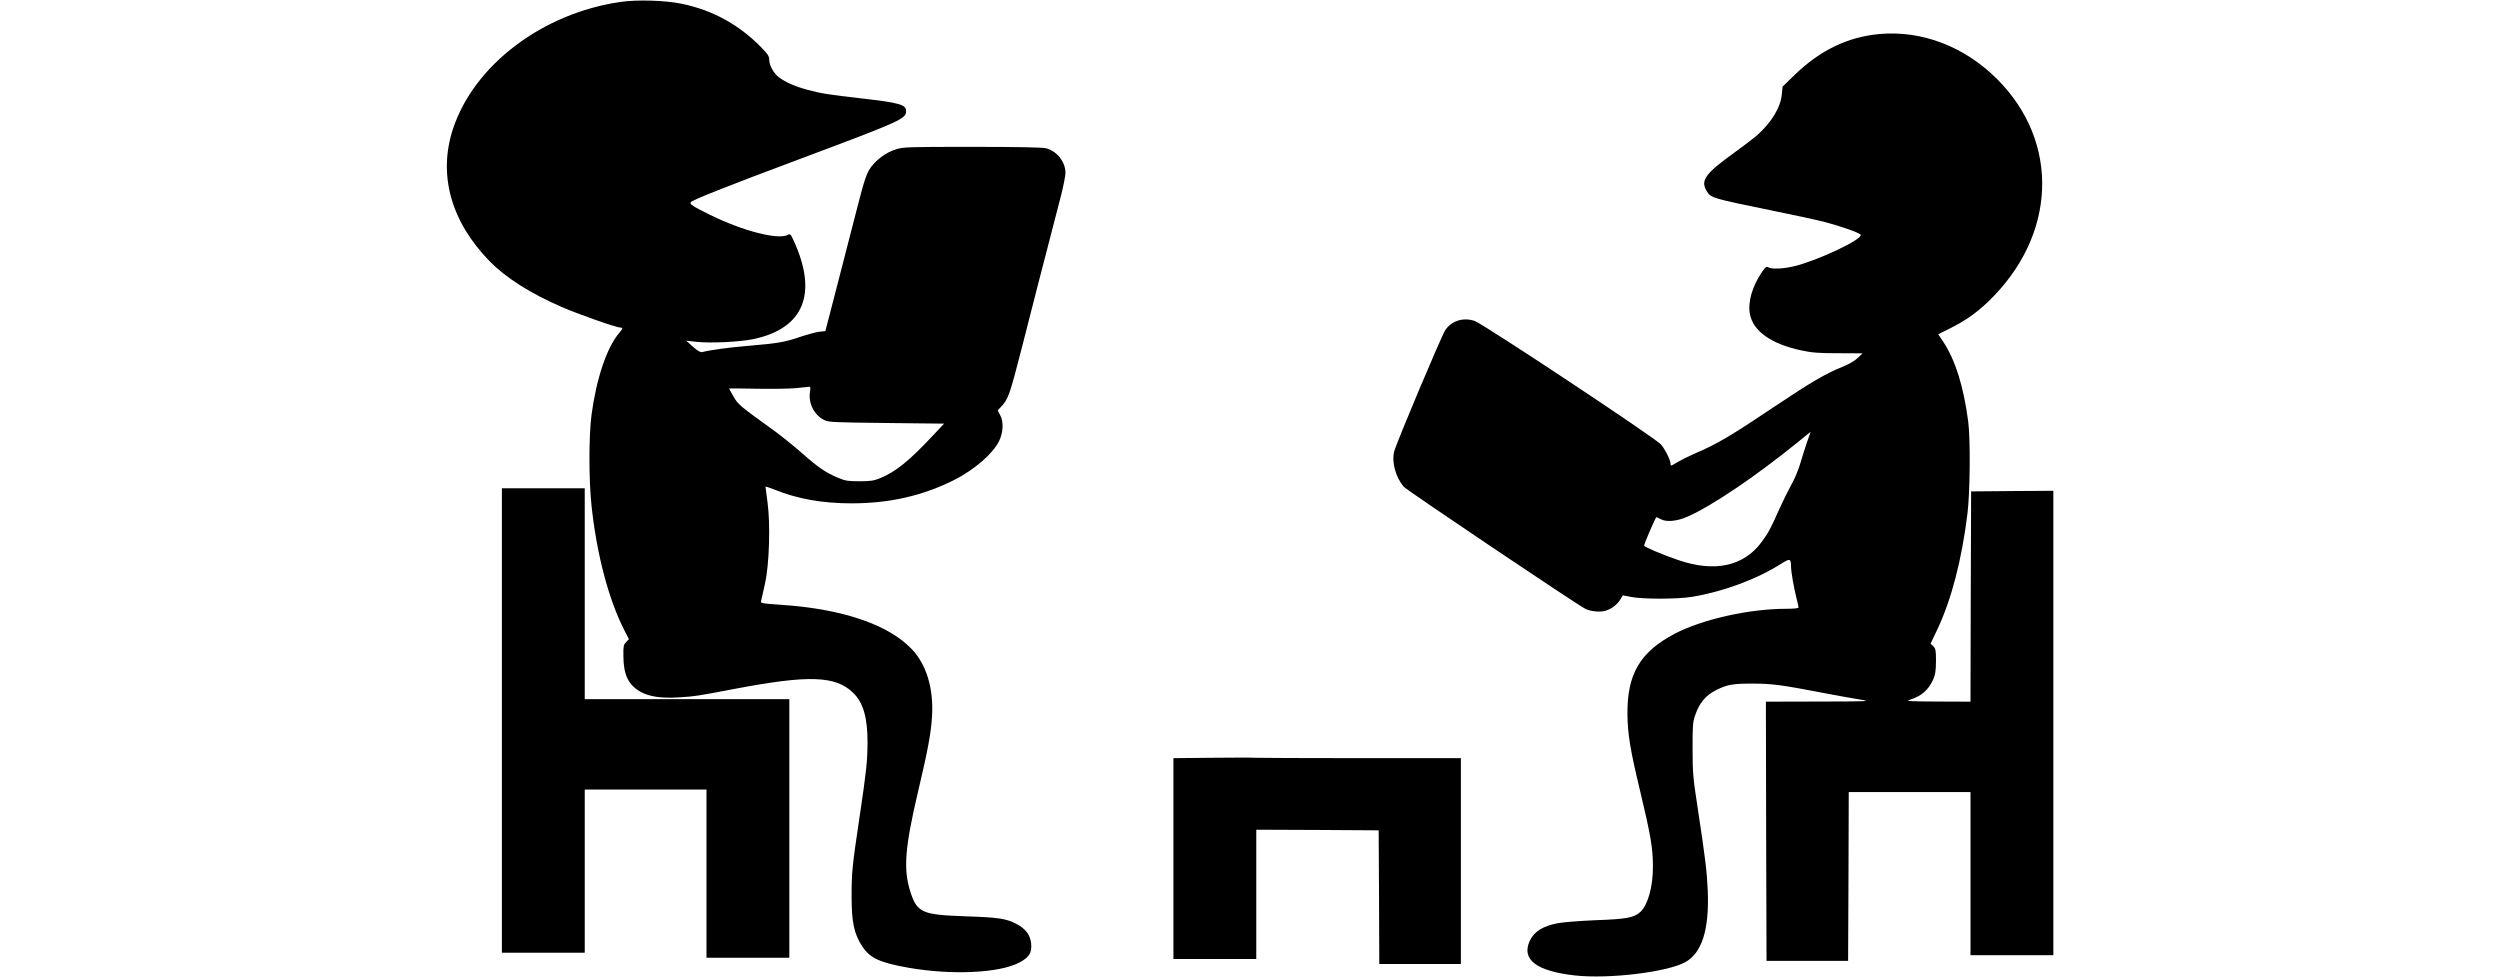
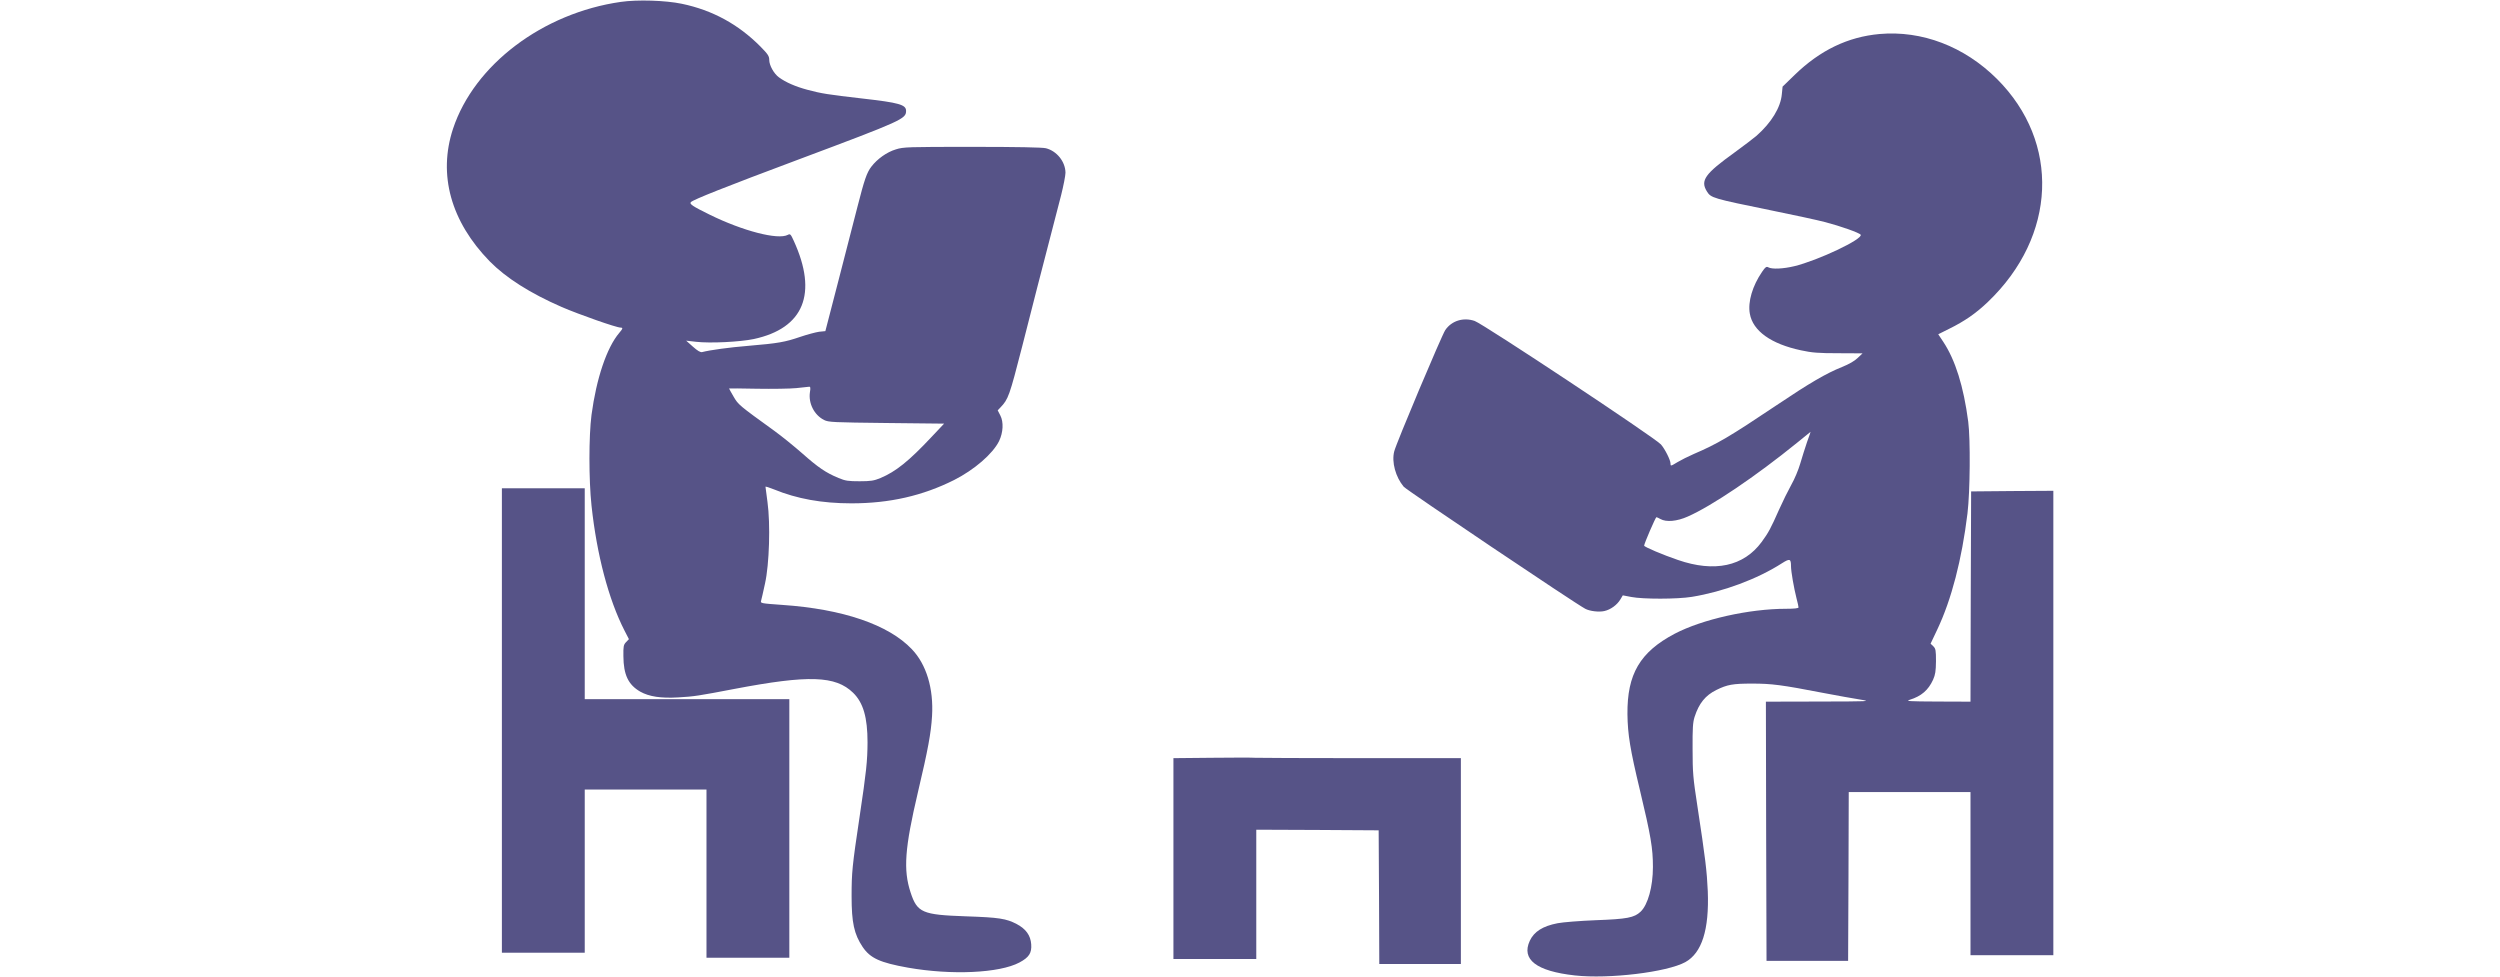
<svg xmlns="http://www.w3.org/2000/svg" version="1.0" width="1280pt" height="500pt" viewBox="0 0 1280 778" preserveAspectRatio="xMidYMid meet">
-   <g transform="translate(0,778) scale(0.1,-0.1)" fill="#000000" stroke="none">
+   <g transform="translate(0,778) scale(0.1,-0.1)" fill="#565387" stroke="none">
    <path d="M1388 7765 c-623 -89 -1168 -501 -1337 -1010 -121 -366 -18 -739 292 -1057 130 -132 322 -254 574 -364 137 -59 435 -164 469 -164 20 0 18 -8 -11 -42 -100 -118 -182 -363 -221 -653 -22 -172 -22 -515 0 -723 42 -391 136 -748 263 -996 l35 -68 -23 -24 c-20 -21 -22 -34 -21 -111 1 -149 39 -228 134 -283 71 -40 166 -54 303 -46 126 7 163 13 450 68 589 112 803 105 943 -31 81 -79 115 -196 115 -396 -1 -149 -9 -229 -63 -590 -59 -394 -64 -446 -64 -635 0 -211 20 -302 88 -404 61 -90 138 -125 361 -165 347 -61 728 -44 888 41 77 41 99 76 94 145 -5 71 -42 122 -115 161 -84 44 -141 53 -407 62 -346 12 -386 29 -439 190 -59 180 -47 351 59 801 80 338 104 470 112 605 13 219 -45 411 -161 532 -185 195 -549 320 -1034 353 -169 12 -173 13 -167 33 3 12 18 73 31 136 35 156 44 477 20 650 -9 63 -16 117 -16 122 0 4 30 -6 68 -21 183 -75 382 -111 617 -111 303 0 567 60 818 186 162 82 308 209 358 310 33 69 37 152 10 204 l-21 41 21 22 c64 67 72 90 174 487 41 162 95 374 120 470 86 331 154 595 190 734 19 76 35 157 35 180 -1 88 -69 173 -156 195 -28 7 -228 11 -587 11 -515 0 -548 -1 -608 -20 -73 -22 -148 -76 -195 -137 -37 -48 -56 -104 -112 -323 -22 -85 -88 -342 -147 -571 l-108 -417 -50 -5 c-27 -4 -95 -22 -151 -41 -120 -41 -173 -51 -411 -71 -156 -13 -303 -33 -370 -50 -14 -3 -36 10 -73 43 l-54 48 79 -9 c113 -13 351 -1 460 22 399 86 511 362 318 783 -24 53 -28 57 -47 47 -78 -42 -359 31 -623 161 -134 66 -164 85 -149 100 20 20 268 119 859 340 828 310 855 323 855 387 0 49 -56 65 -347 98 -278 32 -328 40 -440 70 -93 25 -172 59 -226 99 -40 29 -77 96 -77 138 0 31 -10 46 -71 108 -175 176 -381 289 -626 340 -129 27 -354 34 -485 15z m1506 -3110 c-13 -89 35 -182 113 -221 35 -18 74 -19 497 -24 l459 -5 -100 -106 c-181 -193 -285 -276 -406 -327 -53 -22 -78 -26 -167 -26 -91 0 -113 3 -168 26 -100 41 -164 85 -289 196 -65 57 -165 138 -223 180 -281 203 -287 208 -324 272 -20 34 -36 63 -36 65 0 1 100 1 223 -2 122 -2 263 0 312 5 50 5 96 10 103 11 10 1 12 -10 6 -44z" />
    <path d="M11415 7509 c-252 -23 -473 -129 -675 -325 l-97 -94 -6 -60 c-9 -106 -83 -227 -202 -332 -22 -19 -101 -79 -175 -133 -236 -170 -274 -223 -220 -310 32 -52 47 -56 507 -150 177 -36 373 -78 437 -95 119 -31 272 -85 281 -100 21 -34 -339 -205 -530 -251 -88 -21 -176 -25 -205 -9 -16 9 -24 3 -50 -35 -77 -112 -115 -240 -98 -334 24 -137 168 -241 408 -292 87 -19 138 -23 297 -23 l193 -1 -38 -36 c-24 -24 -69 -50 -126 -73 -125 -50 -257 -127 -519 -303 -379 -254 -473 -309 -662 -390 -44 -19 -101 -48 -128 -64 -56 -34 -57 -34 -57 -11 0 26 -43 113 -76 151 -42 50 -1415 960 -1484 984 -90 31 -183 2 -234 -72 -29 -43 -391 -902 -407 -967 -22 -85 11 -205 76 -282 22 -26 1364 -929 1446 -972 35 -19 109 -28 152 -18 50 11 102 49 128 93 l19 32 68 -13 c93 -18 365 -18 482 1 250 41 521 141 720 269 60 38 70 35 70 -24 0 -43 23 -174 44 -257 9 -33 16 -66 16 -72 0 -7 -33 -11 -98 -11 -296 0 -669 -84 -889 -199 -276 -146 -379 -321 -376 -641 2 -162 22 -282 98 -599 89 -372 105 -469 105 -618 0 -157 -40 -301 -98 -356 -51 -48 -108 -59 -357 -68 -126 -5 -263 -16 -304 -24 -119 -23 -188 -67 -222 -140 -69 -149 52 -242 359 -276 272 -30 734 26 880 106 132 73 191 258 179 565 -7 160 -19 260 -83 680 -34 221 -38 265 -38 450 -1 168 2 215 16 259 35 108 86 171 173 214 87 43 131 51 285 51 156 0 234 -10 565 -74 110 -21 243 -45 295 -53 92 -15 81 -15 -328 -16 l-422 -1 2 -1032 3 -1033 325 0 325 0 3 673 2 672 485 0 485 0 0 -650 0 -650 330 0 330 0 0 1850 0 1850 -327 -2 -328 -3 -3 -837 -2 -838 -263 1 c-229 1 -257 3 -221 14 93 29 148 77 186 160 18 41 22 68 23 147 0 86 -2 100 -21 119 l-22 21 53 112 c114 240 196 558 241 926 21 176 24 587 6 730 -37 283 -103 492 -199 637 l-40 60 86 43 c124 61 215 124 310 215 548 524 578 1271 72 1776 -260 259 -598 388 -936 358z m-577 -3250 c-15 -45 -40 -122 -54 -171 -14 -49 -46 -126 -72 -171 -25 -45 -69 -134 -97 -197 -67 -151 -84 -183 -139 -258 -143 -194 -375 -244 -667 -143 -118 40 -269 104 -269 114 0 16 91 227 98 227 4 -1 18 -7 32 -15 46 -26 131 -19 218 20 191 84 542 321 872 589 58 47 105 85 106 86 1 0 -12 -37 -28 -81z" />
    <path d="M440 2040 l0 -1850 330 0 330 0 0 650 0 650 485 0 485 0 0 -670 0 -670 330 0 330 0 0 1030 0 1030 -815 0 -815 0 0 840 0 840 -330 0 -330 0 0 -1850z" />
    <path d="M6098 1743 l-308 -3 0 -800 0 -800 330 0 330 0 0 515 0 515 488 -2 487 -3 3 -532 2 -533 325 0 325 0 0 820 0 820 -802 0 c-442 0 -819 2 -838 3 -19 2 -173 2 -342 0z" />
  </g>
</svg>
